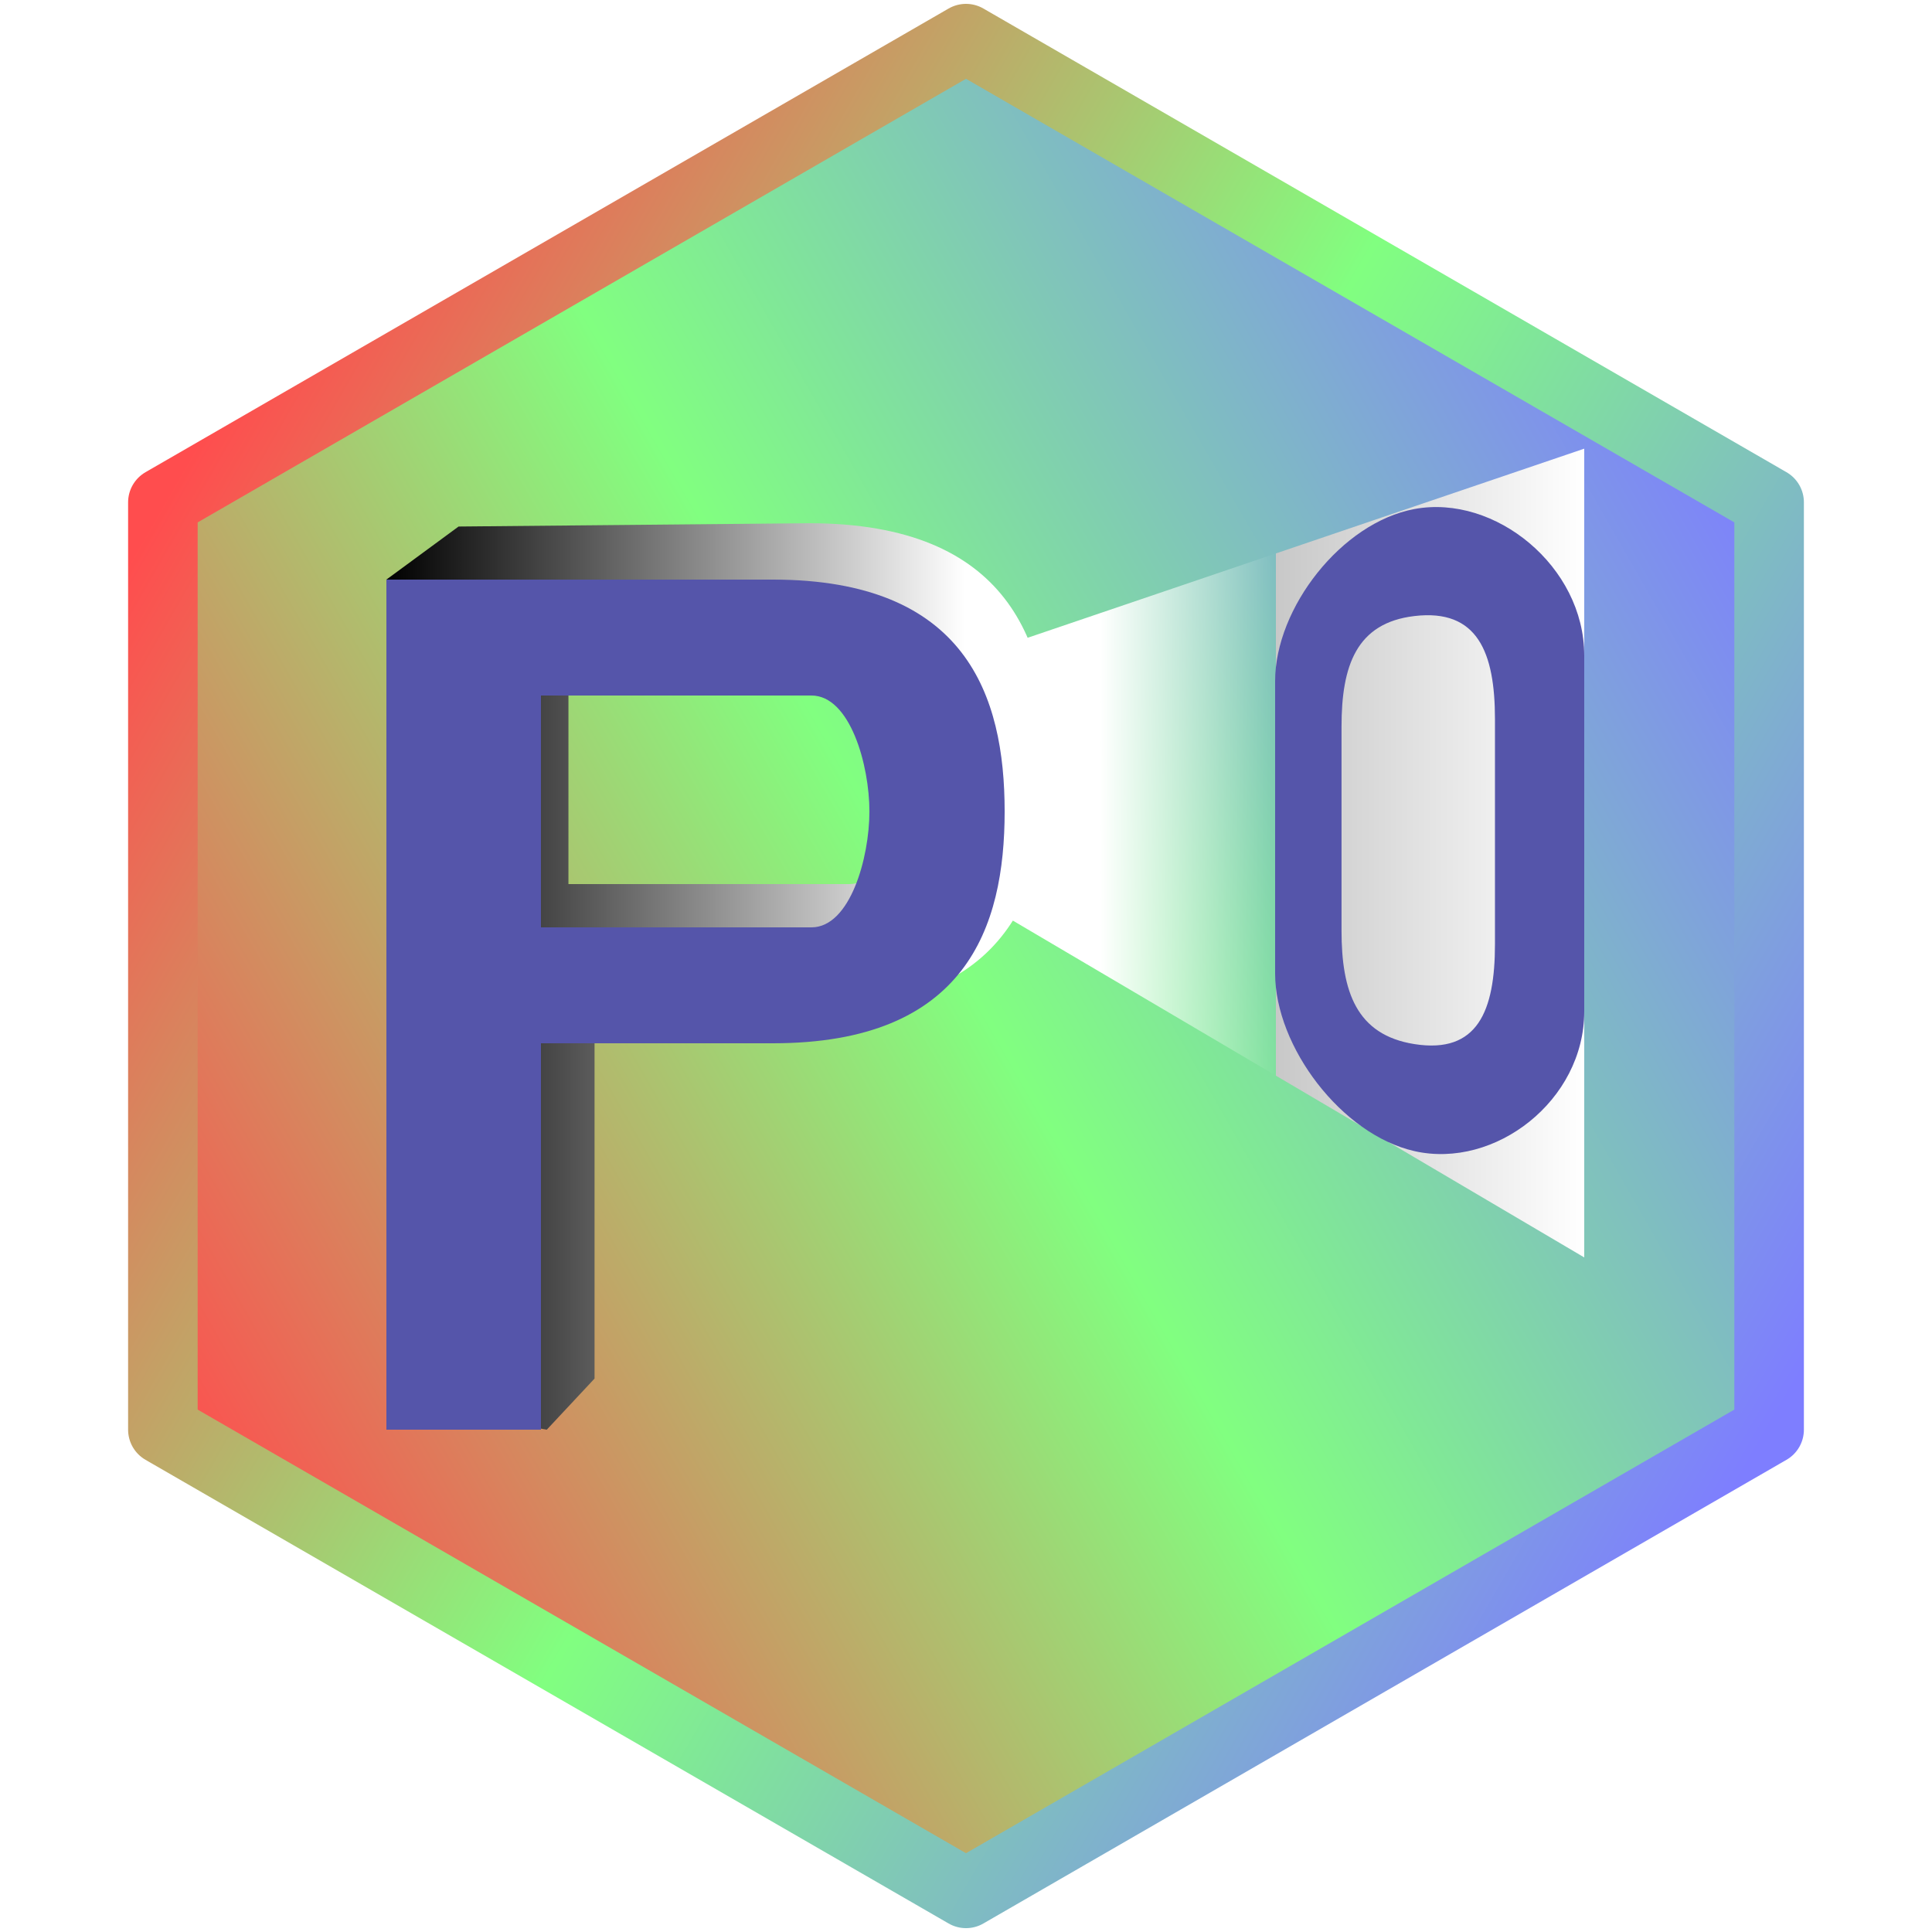
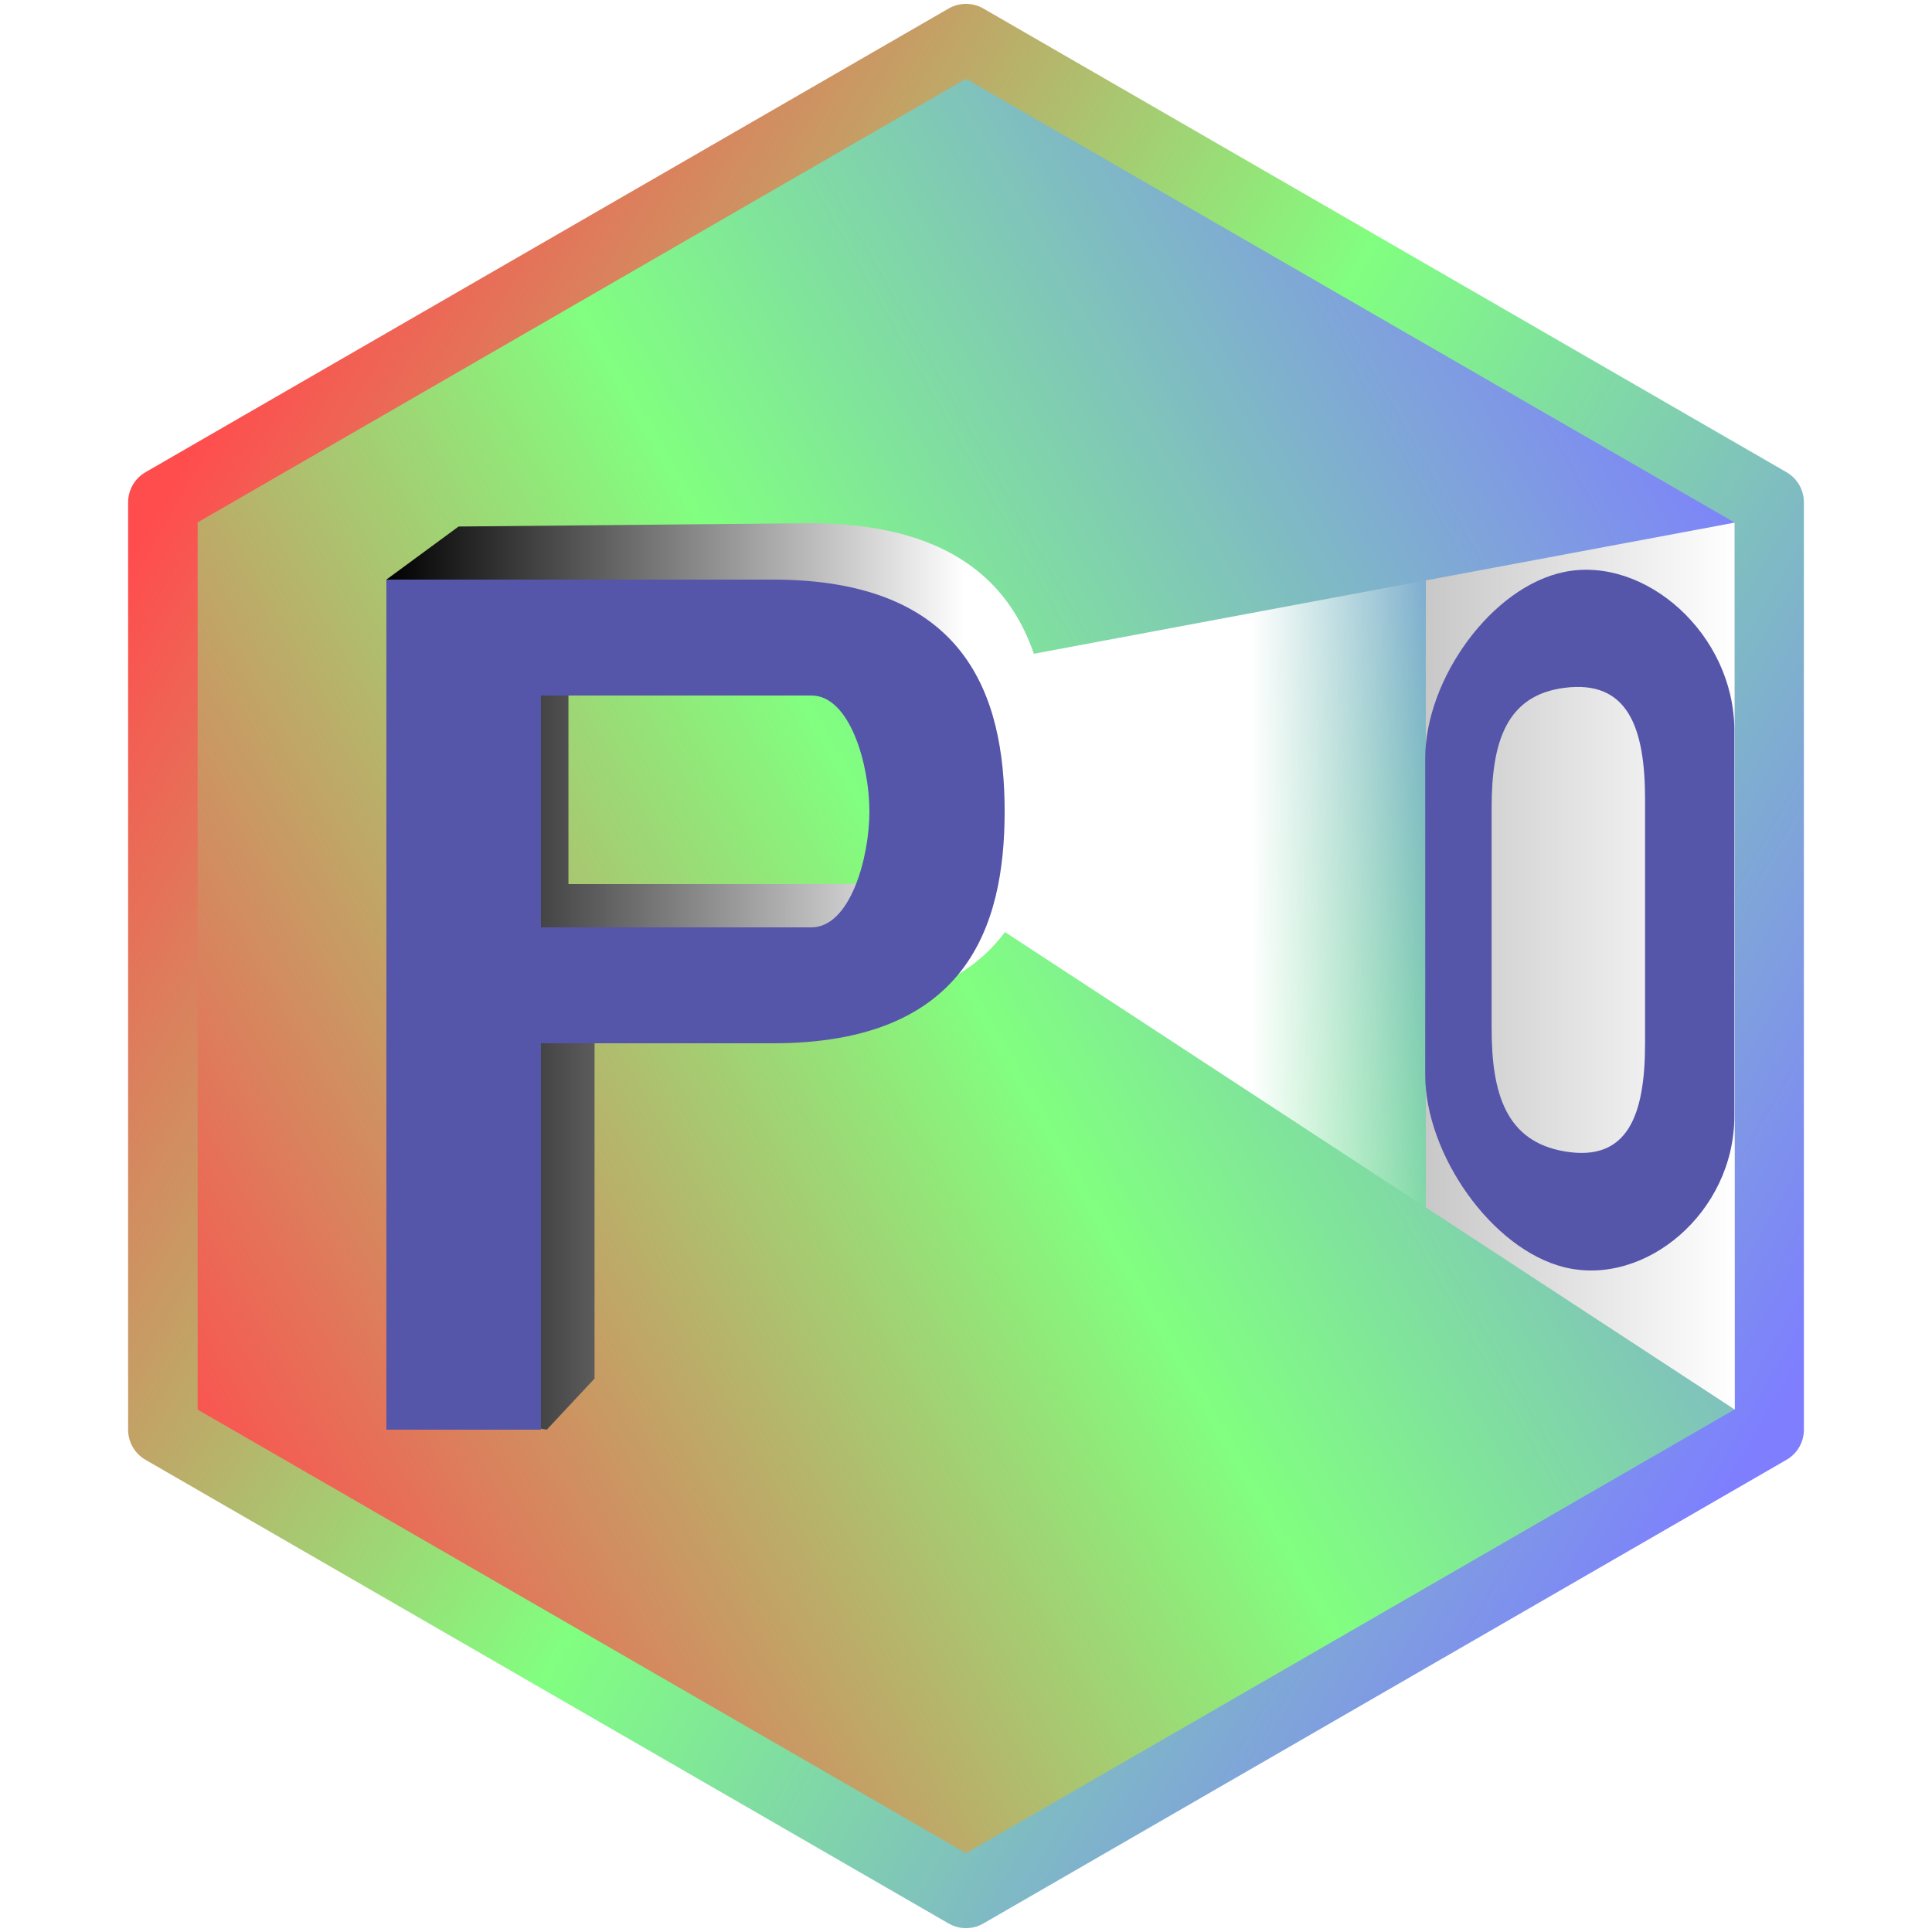
<svg xmlns="http://www.w3.org/2000/svg" xmlns:xlink="http://www.w3.org/1999/xlink" width="1000" height="1000" viewBox="0 0 264.583 264.583" version="1.1" id="svg1">
  <defs id="defs1">
    <linearGradient id="linearGradient62">
      <stop style="stop-color:#000000;stop-opacity:1;" offset="0" id="stop62" />
      <stop style="stop-color:#ffffff;stop-opacity:1;" offset="0.873" id="stop64" />
      <stop style="stop-color:#ffffff;stop-opacity:1;" offset="1" id="stop63" />
    </linearGradient>
    <linearGradient id="linearGradient54">
      <stop style="stop-color:#ffffff;stop-opacity:1;" offset="0" id="stop54" />
      <stop style="stop-color:#ffffff;stop-opacity:1;" offset="0.403" id="stop58" />
      <stop style="stop-color:#ffffff;stop-opacity:0;" offset="0.62" id="stop57" />
      <stop style="stop-color:#c8c8c8;stop-opacity:1;" offset="0.62" id="stop56" />
      <stop style="stop-color:#ffffff;stop-opacity:1;" offset="1" id="stop55" />
    </linearGradient>
    <linearGradient id="linearGradient34">
      <stop style="stop-color:#ff4d4e;stop-opacity:1;" offset="0" id="stop34" />
      <stop style="stop-color:#81ff80;stop-opacity:1;" offset="0.496" id="stop36" />
      <stop style="stop-color:#7e7eff;stop-opacity:1;" offset="1" id="stop35" />
    </linearGradient>
    <linearGradient id="linearGradient31">
      <stop style="stop-color:#cccccc;stop-opacity:1;" offset="0" id="stop32" />
      <stop style="stop-color:#cccccc;stop-opacity:0;" offset="1" id="stop33" />
    </linearGradient>
    <linearGradient xlink:href="#linearGradient31" id="linearGradient33" x1="22.306" y1="68.792" x2="242.277" y2="195.792" gradientUnits="userSpaceOnUse" />
    <linearGradient xlink:href="#linearGradient34" id="linearGradient35" x1="22.306" y1="68.792" x2="242.277" y2="195.792" gradientUnits="userSpaceOnUse" />
-     <linearGradient xlink:href="#linearGradient34" id="linearGradient43" x1="80" y1="740" x2="920" y2="260" gradientUnits="userSpaceOnUse" />
-     <linearGradient xlink:href="#linearGradient54" id="linearGradient55" x1="105.833" y1="114.142" x2="216.958" y2="114.142" gradientUnits="userSpaceOnUse" />
+     <linearGradient xlink:href="#linearGradient34" id="linearGradient43" x1="80" y1="740" x2="920" y2="260" gradientUnits="userSpaceOnUse" gradientTransform="scale(0.2645833)" />
+     <linearGradient xlink:href="#linearGradient54" id="linearGradient55" x1="105.833" y1="114.142" x2="216.958" y2="114.142" gradientUnits="userSpaceOnUse" gradientTransform="translate(20.55607,15.46902)" />
    <linearGradient xlink:href="#linearGradient62" id="linearGradient63" x1="52.917" y1="133.722" x2="143.739" y2="133.722" gradientUnits="userSpaceOnUse" />
  </defs>
  <g id="layer1">
-     <g id="g64">
-       <path style="fill:url(#linearGradient43);fill-opacity:1;stroke:none;stroke-width:68.772;stroke-linecap:round;stroke-linejoin:round;stroke-dasharray:none" d="m 84.308,740 0,-480 L 500,20 920,260 915.692,740 500,980 Z" id="path25" transform="scale(0.2645833)" />
-       <path id="path60" style="fill:url(#linearGradient63);fill-opacity:1;stroke:none;stroke-width:9.884;stroke-linecap:round;stroke-linejoin:round;stroke-dasharray:none" d="m 52.917,79.375 2.967,113.079 18.997,3.338 6.541,-6.998 v -52.678 l 29.372,1.43 c 27.422,1.335 32.946,-16.473 32.946,-32.946 0,-16.473 -5.491,-32.946 -32.946,-32.946 l -47.992,0.453 z m 24.931,8.751 h 38.437 c 5.491,0 8.236,9.874 8.236,16.473 0,6.599 -2.745,16.473 -8.236,16.473 H 77.847 Z" />
-       <path id="path9" style="fill:url(#linearGradient33);stroke:url(#linearGradient35);stroke-width:9.525;stroke-linecap:round;stroke-linejoin:round;stroke-dasharray:none;fill-opacity:1" d="M 132.292,259.292 22.306,195.792 m 219.97,-1e-5 -109.985,63.5 m 109.985,-190.5 2e-5,127 M 132.292,5.292 242.277,68.792 m -219.97,7e-6 L 132.292,5.292 M 22.306,195.792 v -127" />
-       <path style="fill:url(#linearGradient55);stroke:none;stroke-width:9.525;stroke-linecap:round;stroke-linejoin:round;stroke-dasharray:none" d="M 136.57,88.756 216.958,61.444 V 172.201 l -79.375,-46.79 c 5.139,-9.766 5.964,-25.869 -1.014,-36.655 z" id="path50" />
-       <path id="path47" style="fill:#5555aa;fill-opacity:1;stroke:none;stroke-width:9.525;stroke-linecap:round;stroke-linejoin:round;stroke-dasharray:none" d="M 52.917,79.375 V 195.792 h 21.167 v -52.917 h 31.75 c 26.458,0 31.75,-15.875 31.75,-31.75 0,-15.875 -5.292,-31.75 -31.75,-31.75 z m 21.167,15.875 h 37.042 c 5.292,0 7.938,9.515 7.938,15.875 0,6.36 -2.646,15.875 -7.938,15.875 H 74.083 Z" />
-       <path id="path59" style="fill:#5555aa;fill-opacity:1;stroke:none;stroke-width:9.525;stroke-linecap:round;stroke-linejoin:round;stroke-dasharray:none" d="m 193.708,69.709 c -9.989,1.862 -19.083,13.564 -19.083,23.572 v 40.029 c 0,10.007 9.094,22.073 19.083,24.334 11.024,2.496 23.25,-6.928 23.25,-19.119 V 89.759 c 0,-12.192 -12.226,-22.104 -23.25,-20.049 z m 0,14.656 c 8.634,-1.016 11.024,4.965 11.024,14.117 v 30.829 c 0,9.152 -2.39,15.038 -11.024,13.677 -7.986,-1.258 -9.989,-7.249 -9.989,-15.542 V 99.509 c 0,-8.294 2.003,-14.204 9.989,-15.143 z" />
-     </g>
+     <path style="fill:url(#linearGradient43);fill-opacity:1;stroke:none;stroke-width:18.196;stroke-linecap:round;stroke-linejoin:round;stroke-dasharray:none" d="M 22.306,195.792 V 68.792 L 132.292,5.292 l 111.125,63.5 -1.14,127 -109.985,63.5 z" id="path25" />
+     <path id="path60" style="fill:url(#linearGradient63);fill-opacity:1;stroke:none;stroke-width:9.884;stroke-linecap:round;stroke-linejoin:round;stroke-dasharray:none" d="m 52.917,79.375 2.967,113.079 18.997,3.338 6.541,-6.998 v -52.678 l 29.372,1.43 c 27.422,1.335 32.946,-16.473 32.946,-32.946 0,-16.473 -5.491,-32.946 -32.946,-32.946 l -47.992,0.453 z m 24.931,8.751 h 38.437 c 5.491,0 8.236,9.874 8.236,16.473 0,6.599 -2.745,16.473 -8.236,16.473 H 77.847 Z" />
+     <path id="path9" style="fill:url(#linearGradient33);fill-opacity:1;stroke:url(#linearGradient35);stroke-width:9.525;stroke-linecap:round;stroke-linejoin:round;stroke-dasharray:none" d="M 132.292,259.292 22.306,195.792 m 219.97,-1e-5 -109.985,63.5 m 109.985,-190.5 2e-5,127 M 132.292,5.292 242.277,68.792 m -219.97,7e-6 L 132.292,5.292 M 22.306,195.792 v -127" />
+     <path id="path47" style="fill:#5555aa;fill-opacity:1;stroke:none;stroke-width:9.525;stroke-linecap:round;stroke-linejoin:round;stroke-dasharray:none" d="M 52.917,79.375 V 195.792 h 21.167 v -52.917 h 31.75 c 26.458,0 31.75,-15.875 31.75,-31.75 0,-15.875 -5.292,-31.75 -31.75,-31.75 z m 21.167,15.875 h 37.042 c 5.292,0 7.938,9.515 7.938,15.875 0,6.36 -2.646,15.875 -7.938,15.875 H 74.083 Z" />
+     <path style="fill:url(#linearGradient55);stroke:none;stroke-width:9.525;stroke-linecap:round;stroke-linejoin:round;stroke-dasharray:none" d="m 135.984,90.578 101.562,-19.004 0.032,121.466 -100.58,-65.807 c 5.139,-9.766 5.964,-25.869 -1.014,-36.655 z" id="path50" />
+     <path id="path59" style="fill:#5555aa;fill-opacity:1;stroke:none;stroke-width:9.912;stroke-linecap:round;stroke-linejoin:round;stroke-dasharray:none" d="m 214.264,78.322 c -9.989,2.017 -19.083,14.69 -19.083,25.528 v 43.351 c 0,10.837 9.094,23.905 19.083,26.353 11.024,2.703 23.25,-7.503 23.25,-20.705 v -52.814 c 0,-13.204 -12.226,-23.938 -23.25,-21.713 z m 0,15.872 c 8.634,-1.1 11.024,5.377 11.024,15.288 v 33.387 c 0,9.911 -2.39,16.286 -11.024,14.812 -7.986,-1.362 -9.989,-7.851 -9.989,-16.832 v -30.256 c 0,-8.982 2.003,-15.383 9.989,-16.4 z" />
  </g>
</svg>
